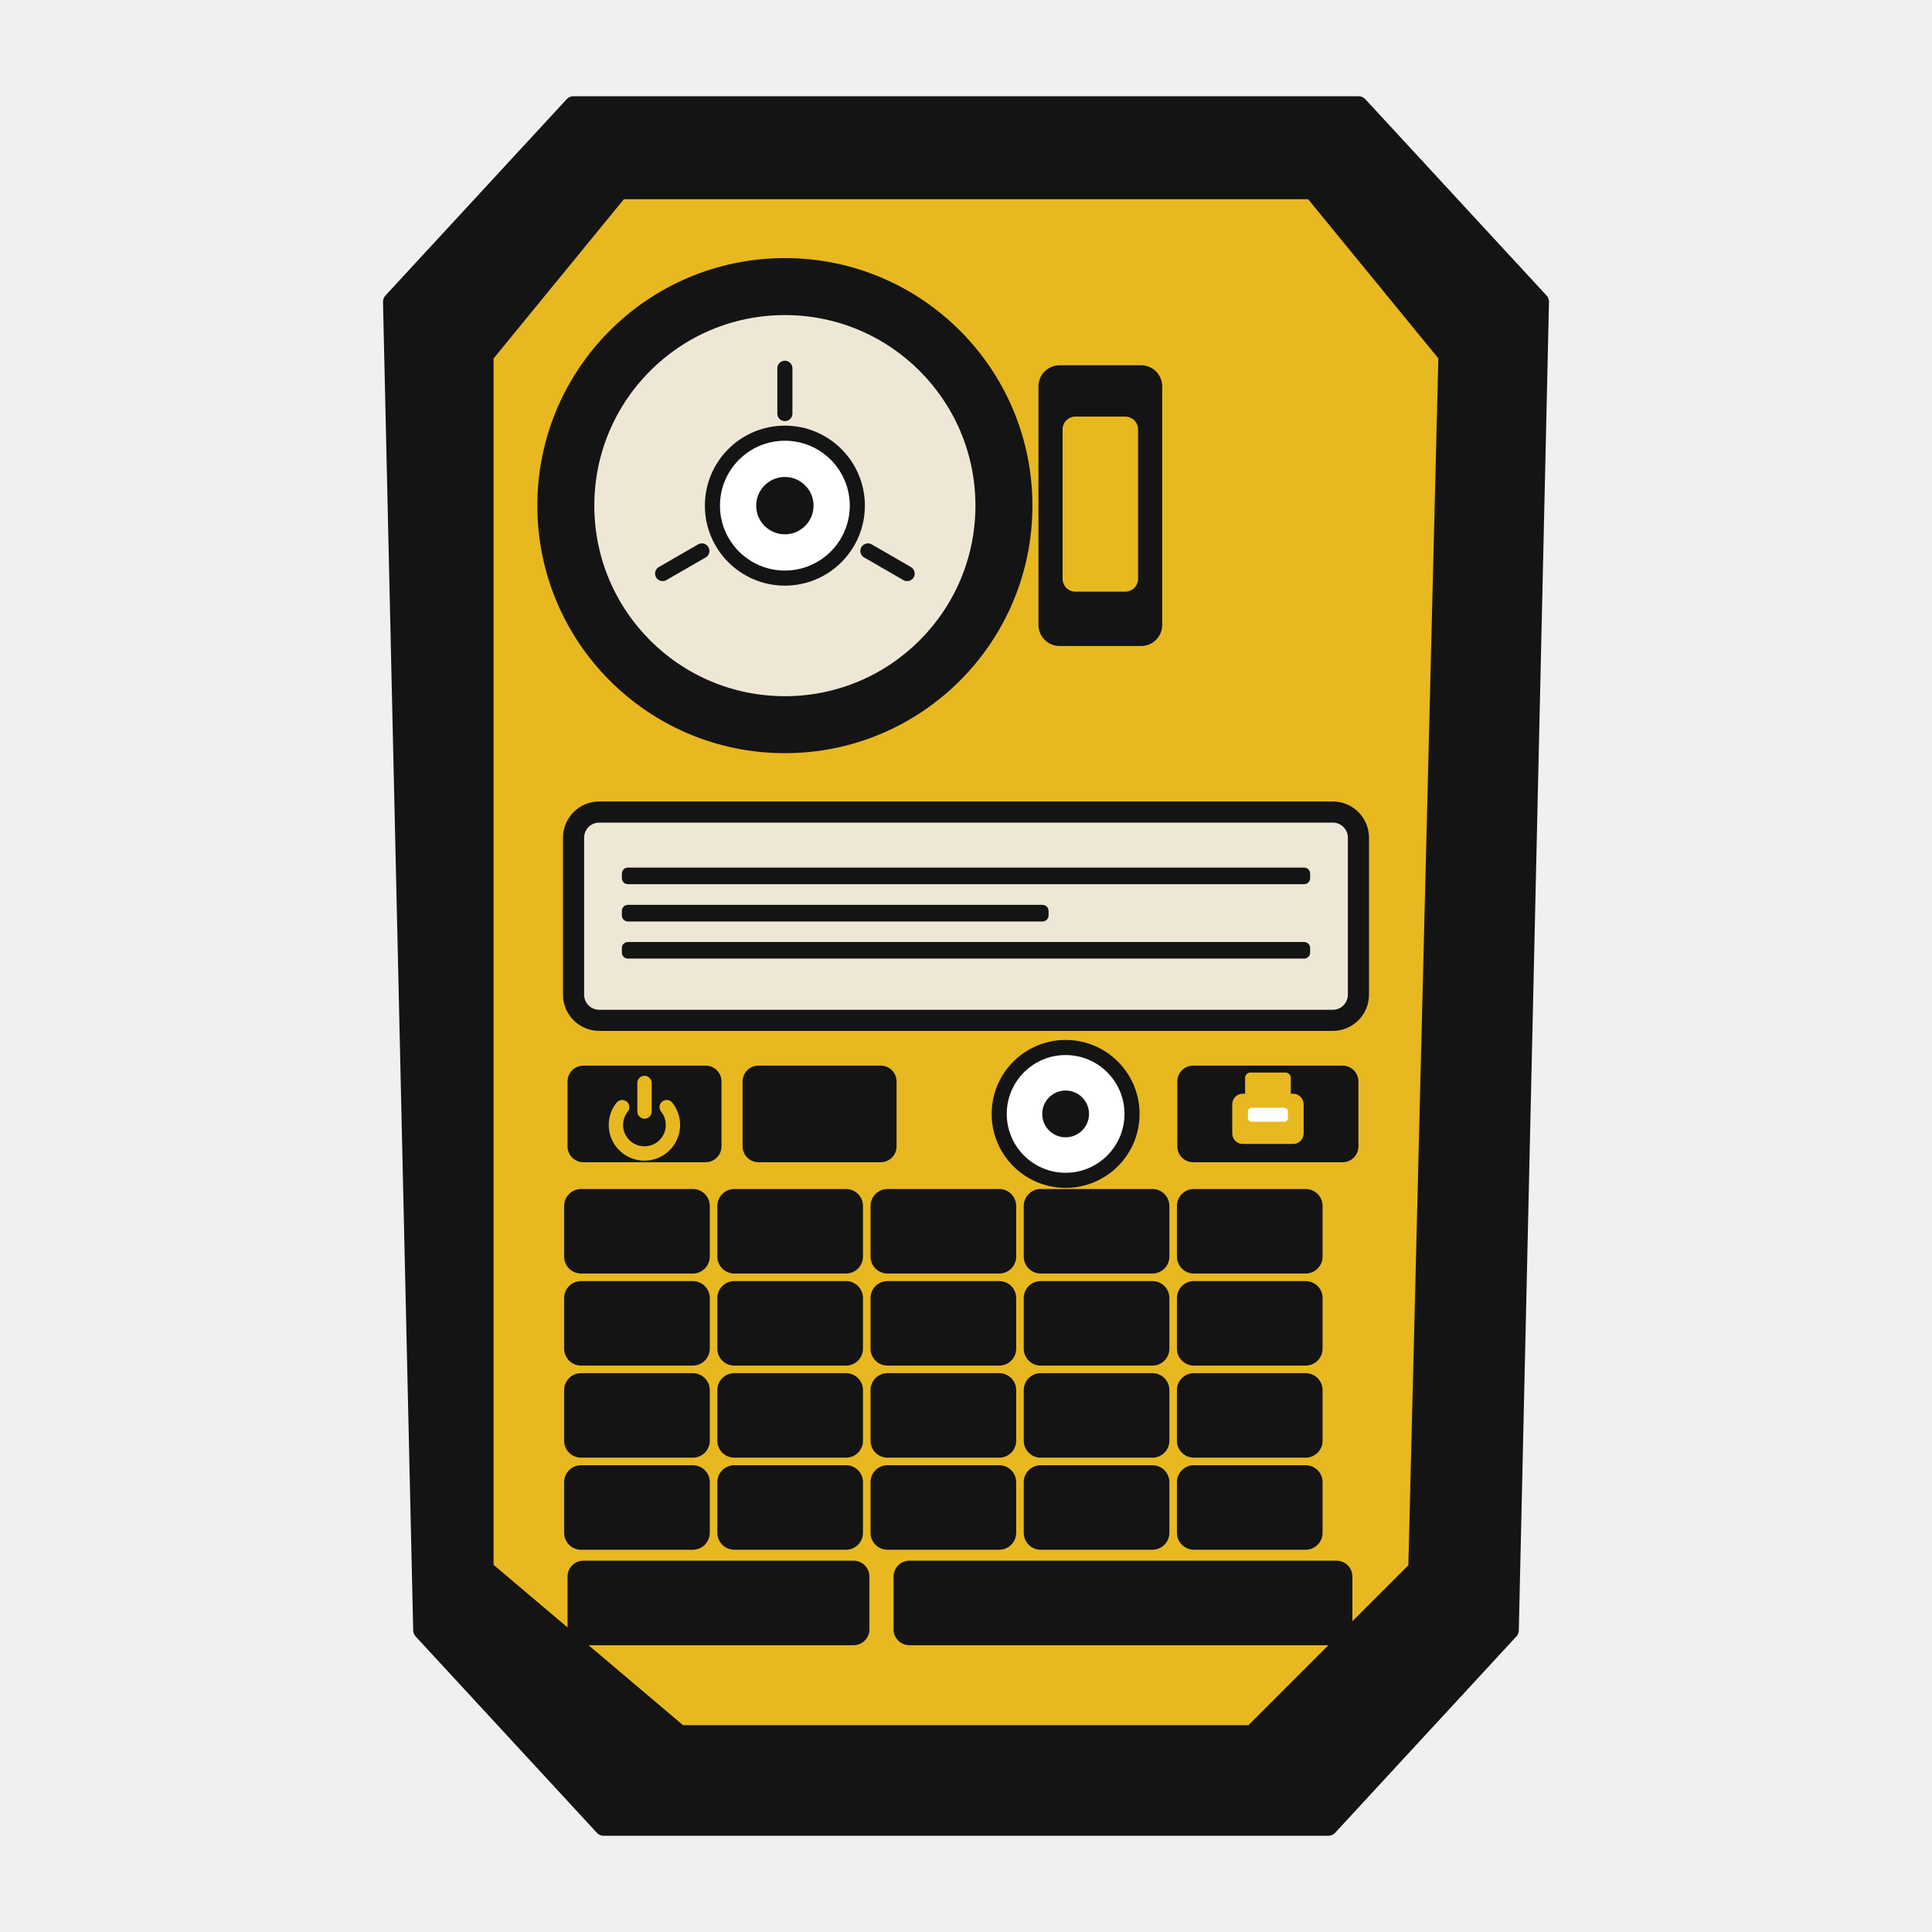
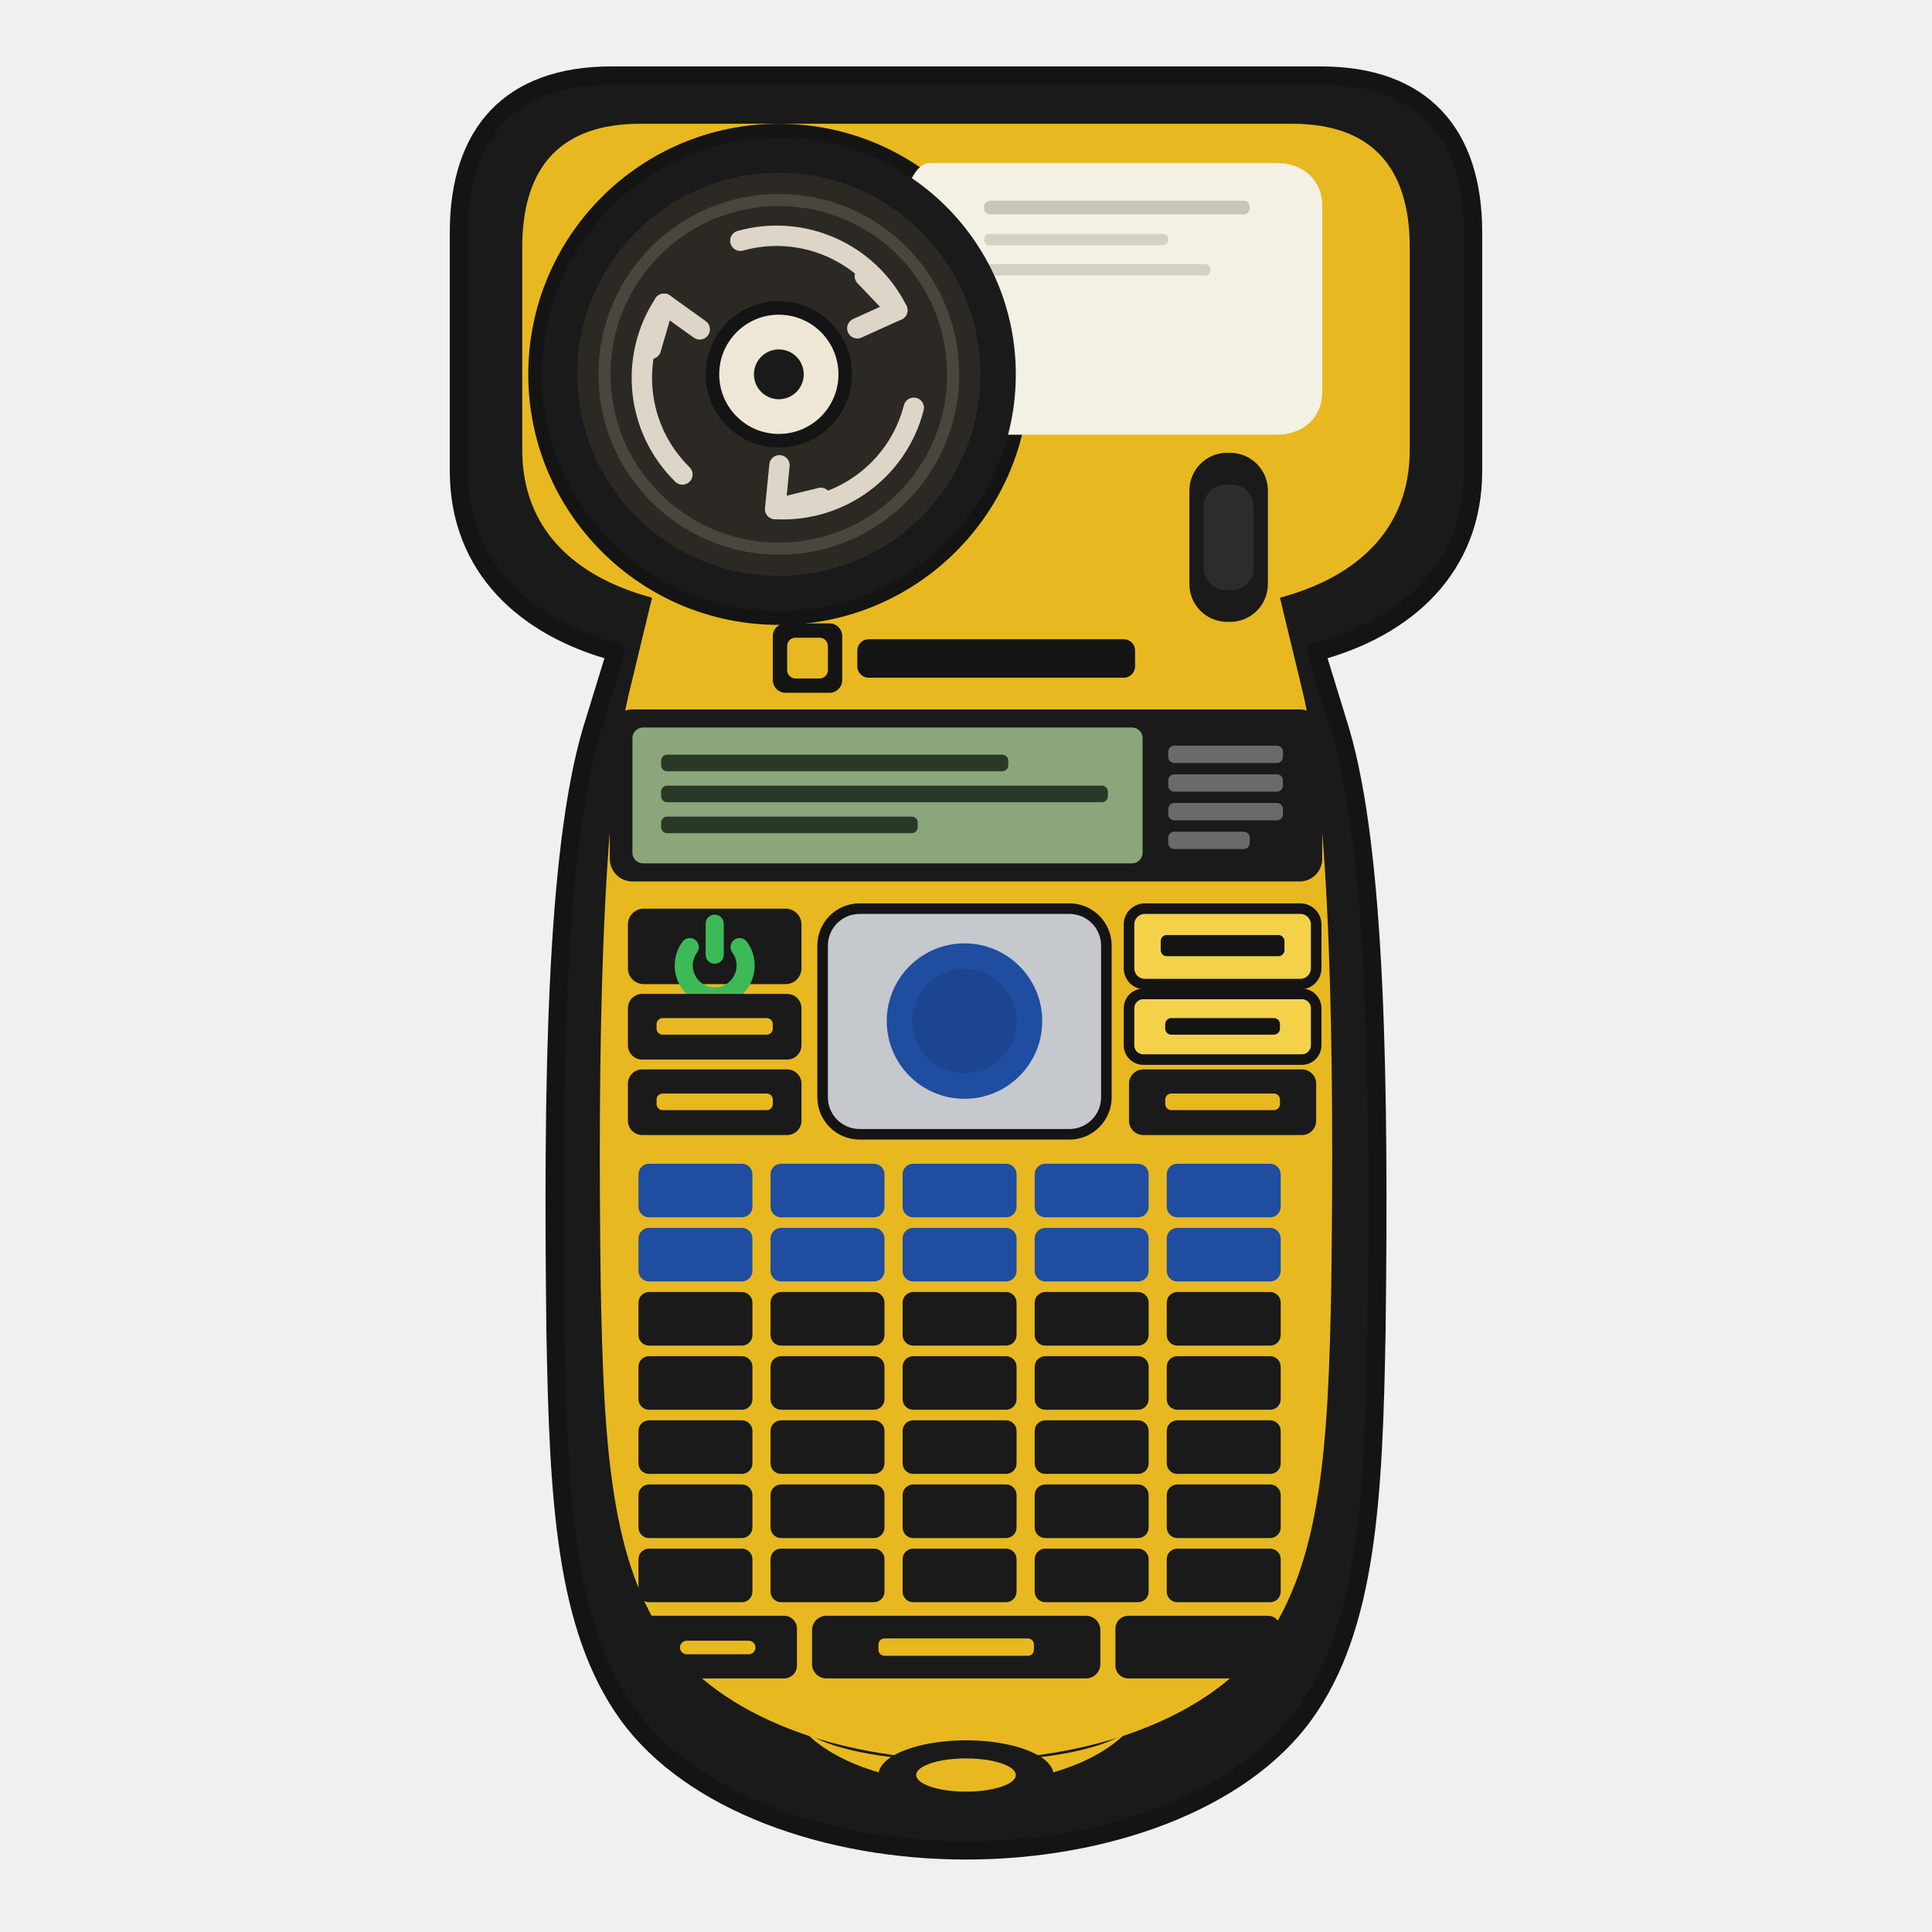
<svg xmlns="http://www.w3.org/2000/svg" viewBox="0 0 128 128" fill="none">
  <g stroke-linejoin="round" stroke-linecap="round">
-     <path d="M38 7 L90 7 L102 20 L100 108 L88 121 L40 121 L28 108 L26 20 Z" fill="#141414" stroke="#141414" stroke-width="1.25" />
-     <path d="M41 12.5 L87 12.5 L96 23.5 L94 104 L83 115 L45 115 L32 104 L32 23.5 Z" fill="#e8b820" stroke="#141414" stroke-width="1.4" />
-     <circle cx="52.00" cy="33.50" r="16.40" fill="#141414" />
-     <circle cx="52.00" cy="33.50" r="13.20" fill="#efe7d6" stroke="#141414" stroke-width="1.15" />
-     <circle cx="52.00" cy="33.50" r="4.80" fill="#fff" stroke="#141414" stroke-width="1.0" />
-     <circle cx="52.00" cy="33.50" r="1.90" fill="#141414" />
-     <path d="M52 24.4v3.0M43.9 38.0l2.6-1.5M60.1 38.0l-2.6-1.5" fill="none" stroke="#141414" stroke-width="1.0" />
-     <rect x="68.80" y="24.20" width="8.20" height="18.60" rx="1.40" fill="#141414" />
-     <rect x="70.40" y="27.60" width="5.00" height="11.60" rx="0.85" fill="#e8b820" />
-     <rect x="38.00" y="53.80" width="52.00" height="13.80" rx="1.70" fill="#efe7d6" stroke="#141414" stroke-width="1.4" />
-     <rect x="41.20" y="57.48" width="45.60" height="1.10" rx="0.40" fill="#141414" />
-     <rect x="41.20" y="59.95" width="28.27" height="1.10" rx="0.40" fill="#141414" />
-     <rect x="41.20" y="62.41" width="45.60" height="1.10" rx="0.40" fill="#141414" />
-     <rect x="37.60" y="70.60" width="10.20" height="6.40" rx="1.05" fill="#141414" />
-     <path d="M42.70 71.75v1.89" fill="none" stroke="#e8b820" stroke-width="0.95" />
-     <path d="M41.22 73.35a1.89 1.89 0 1 0 2.95 0" fill="none" stroke="#e8b820" stroke-width="0.95" />
-     <rect x="49.20" y="70.60" width="10.20" height="6.40" rx="1.05" fill="#141414" />
-     <circle cx="70.60" cy="73.80" r="4.40" fill="#fff" stroke="#141414" stroke-width="1.0" />
-     <circle cx="70.60" cy="73.80" r="1.55" fill="#141414" />
-     <rect x="78.00" y="70.60" width="12.00" height="6.40" rx="1.05" fill="#141414" />
-     <rect x="81.64" y="72.46" width="4.73" height="3.33" rx="0.70" fill="#e8b820" />
-     <rect x="82.49" y="71.06" width="3.03" height="1.67" rx="0.35" fill="#e8b820" />
-     <rect x="82.68" y="73.39" width="2.65" height="0.93" rx="0.25" fill="#fff" />
-     <rect x="37.60" y="79.00" width="9.20" height="5.15" rx="0.90" fill="#141414" stroke="#141414" stroke-width="0.45" />
-     <rect x="47.75" y="79.00" width="9.20" height="5.15" rx="0.90" fill="#141414" stroke="#141414" stroke-width="0.45" />
-     <rect x="57.90" y="79.00" width="9.20" height="5.15" rx="0.90" fill="#141414" stroke="#141414" stroke-width="0.45" />
-     <rect x="68.05" y="79.00" width="9.20" height="5.15" rx="0.90" fill="#141414" stroke="#141414" stroke-width="0.45" />
-     <rect x="78.20" y="79.00" width="9.20" height="5.15" rx="0.90" fill="#141414" stroke="#141414" stroke-width="0.45" />
-     <rect x="37.60" y="85.10" width="9.20" height="5.15" rx="0.90" fill="#141414" stroke="#141414" stroke-width="0.45" />
-     <rect x="47.75" y="85.10" width="9.20" height="5.15" rx="0.90" fill="#141414" stroke="#141414" stroke-width="0.45" />
-     <rect x="57.90" y="85.10" width="9.20" height="5.15" rx="0.90" fill="#141414" stroke="#141414" stroke-width="0.45" />
-     <rect x="68.05" y="85.10" width="9.20" height="5.15" rx="0.90" fill="#141414" stroke="#141414" stroke-width="0.45" />
-     <rect x="78.20" y="85.10" width="9.20" height="5.15" rx="0.90" fill="#141414" stroke="#141414" stroke-width="0.45" />
-     <rect x="37.60" y="91.20" width="9.20" height="5.15" rx="0.90" fill="#141414" stroke="#141414" stroke-width="0.45" />
-     <rect x="47.75" y="91.20" width="9.20" height="5.15" rx="0.90" fill="#141414" stroke="#141414" stroke-width="0.45" />
-     <rect x="57.90" y="91.20" width="9.20" height="5.15" rx="0.90" fill="#141414" stroke="#141414" stroke-width="0.45" />
-     <rect x="68.05" y="91.20" width="9.20" height="5.15" rx="0.90" fill="#141414" stroke="#141414" stroke-width="0.45" />
-     <rect x="78.20" y="91.20" width="9.20" height="5.15" rx="0.90" fill="#141414" stroke="#141414" stroke-width="0.45" />
-     <rect x="37.60" y="97.30" width="9.20" height="5.15" rx="0.90" fill="#141414" stroke="#141414" stroke-width="0.45" />
-     <rect x="47.75" y="97.30" width="9.20" height="5.15" rx="0.90" fill="#141414" stroke="#141414" stroke-width="0.45" />
-     <rect x="57.90" y="97.30" width="9.20" height="5.15" rx="0.90" fill="#141414" stroke="#141414" stroke-width="0.45" />
-     <rect x="68.05" y="97.30" width="9.20" height="5.15" rx="0.90" fill="#141414" stroke="#141414" stroke-width="0.45" />
-     <rect x="78.20" y="97.30" width="9.20" height="5.15" rx="0.90" fill="#141414" stroke="#141414" stroke-width="0.45" />
-     <rect x="37.60" y="103.40" width="20.00" height="5.60" rx="1.05" fill="#141414" />
-     <rect x="59.20" y="103.40" width="30.40" height="5.60" rx="1.05" fill="#141414" />
+     <path d="M40.5 5 H87.5              C94.2 5 97.6 8.8 97.6 15.4              V31.2              C97.6 37.6 93.2 41.6 87.2 43.2              L88.8 48.4              C91.2 56.5 91.4 72 91.2 88.2              C91.0 99.2 90.6 107.8 86.4 113.6              C82.2 119.4 73.2 122.6 64 122.6              C54.8 122.6 45.8 119.4 41.6 113.6              C37.4 107.8 37.0 99.2 36.8 88.2              C36.6 72 36.8 56.5 39.2 48.4              L40.8 43.2              C34.8 41.6 30.4 37.6 30.4 31.2              V15.4              C30.4 8.8 33.8 5 40.5 5 Z" fill="#1a1a1a" stroke="#141414" stroke-width="1.2" />
+     <path d="M42.4 8.2 H85.6              C90.8 8.2 93.4 11.0 93.4 16.4              V29.8              C93.4 35.0 90.0 38.2 84.8 39.6              L86.2 45.4              C88.2 53.2 88.4 70 88.2 85.2              C88.0 95.6 87.6 103.6 83.6 109.0              C79.6 114.2 71.6 116.6 64 116.6              C56.4 116.6 48.4 114.2 44.4 109.0              C40.4 103.6 40.0 95.6 39.8 85.2              C39.6 70 39.8 53.2 41.8 45.4              L43.2 39.6              C38.0 38.2 34.6 35.0 34.6 29.8              V16.4              C34.6 11.0 37.2 8.2 42.4 8.2 Z" fill="#e8b820" />
+     <path d="M53.2 114.6 C57.6 119.4 70.4 119.4 74.8 114.6 C71.6 117.4 56.4 117.4 53.2 114.6 Z" fill="#e8b820" />
+     <ellipse cx="64" cy="117.6" rx="5.8" ry="2.3" fill="#1a1a1a" />
+     <ellipse cx="64" cy="117.6" rx="3.3" ry="1.1" fill="#e8b820" />
+     <circle cx="51.6" cy="24.8" r="16.6" fill="#141414" />
+     <path d="M61.6 10.8 H84.6              C86.4 10.8 87.6 12.0 87.6 13.6              V26.0              C87.6 27.6 86.4 28.8 84.6 28.8              H64.2              C62.0 28.8 60.4 26.4 59.6 23.4              C58.6 19.4 59.4 10.8 61.6 10.8 Z" fill="#f3f0e4" />
+     <rect x="65.2" y="13.3" width="17.6" height="0.9" rx="0.4" fill="#c9c5b8" />
+     <rect x="65.2" y="15.5" width="12.2" height="0.75" rx="0.35" fill="#d5d1c5" />
+     <rect x="65.2" y="17.5" width="15.0" height="0.75" rx="0.35" fill="#d5d1c5" />
+     <circle cx="51.6" cy="24.8" r="15.7" fill="#1a1a1a" />
+     <circle cx="51.6" cy="24.8" r="13.35" fill="#2c2925" />
+     <circle cx="51.6" cy="24.8" r="11.55" fill="none" stroke="#4a453e" stroke-width="0.8" />
+     <g transform="translate(51.6 24.8)" fill="none" stroke="#ddd6c8" stroke-width="1.35">
+       <path d="M-2.55-8.85 A8.95 8.95 0 0 1 7.85-4.25" />
+       <path d="M5.7-6.5 L7.85-4.25 L5.2-3.05" />
+       <g transform="rotate(120)">
+         <path d="M-2.55-8.85 A8.95 8.95 0 0 1 7.85-4.25" />
+         <path d="M5.7-6.5 L7.85-4.25 L5.2-3.05" />
+       </g>
+       <g transform="rotate(240)">
+         <path d="M-2.55-8.85 A8.95 8.95 0 0 1 7.85-4.25" />
+         <path d="M5.7-6.5 L7.85-4.25 L5.2-3.05" />
+       </g>
+     </g>
+     <circle cx="51.6" cy="24.8" r="4.4" fill="#efe7d6" stroke="#141414" stroke-width="0.9" />
+     <circle cx="51.6" cy="24.8" r="1.65" fill="#1a1a1a" />
+     <rect x="78.8" y="30.0" width="5.2" height="11.2" rx="2.5" fill="#1a1a1a" />
+     <rect x="79.75" y="32.1" width="3.3" height="7.0" rx="1.45" fill="#2c2c2c" />
+     <rect x="51.2" y="41.3" width="4.6" height="4.6" rx="0.85" fill="#141414" />
+     <rect x="52.15" y="42.25" width="2.7" height="2.7" rx="0.55" fill="#e8b820" />
+     <rect x="56.8" y="42.35" width="18.4" height="2.55" rx="0.75" fill="#141414" />
+     <rect x="40.4" y="47.0" width="47.2" height="11.4" rx="1.5" fill="#1a1a1a" />
+     <rect x="41.9" y="48.2" width="33.8" height="9.0" rx="0.7" fill="#8aa67a" />
+     <rect x="43.8" y="50.0" width="23.0" height="1.1" rx="0.4" fill="#2a3828" />
+     <rect x="43.8" y="52.05" width="29.6" height="1.1" rx="0.4" fill="#2a3828" />
+     <rect x="43.8" y="54.1" width="17.0" height="1.1" rx="0.4" fill="#2a3828" />
+     <rect x="77.4" y="49.4" width="7.6" height="1.15" rx="0.4" fill="#6a6a6a" />
+     <rect x="77.4" y="51.3" width="7.6" height="1.15" rx="0.4" fill="#6a6a6a" />
+     <rect x="77.4" y="53.2" width="7.6" height="1.15" rx="0.4" fill="#6a6a6a" />
+     <rect x="77.4" y="55.1" width="5.4" height="1.15" rx="0.4" fill="#6a6a6a" />
+     <rect x="41.6" y="60.2" width="11.5" height="5.0" rx="1.05" fill="#1a1a1a" />
+     <path d="M47.35 61.2 v2.05" fill="none" stroke="#3cba57" stroke-width="1.2" />
+     <path d="M45.7 62.75 a2.05 2.05 0 1 0 3.3 0" fill="none" stroke="#3cba57" stroke-width="1.2" />
+     <rect x="41.6" y="65.85" width="11.5" height="4.35" rx="0.95" fill="#1a1a1a" />
+     <rect x="43.5" y="67.45" width="7.7" height="1.1" rx="0.4" fill="#e8b820" />
+     <rect x="41.6" y="70.85" width="11.5" height="4.35" rx="0.95" fill="#1a1a1a" />
+     <rect x="43.5" y="72.45" width="7.7" height="1.1" rx="0.4" fill="#e8b820" />
+     <rect x="54.5" y="60.2" width="18.8" height="14.95" rx="2.45" fill="#c5c8cd" stroke="#141414" stroke-width="0.7" />
+     <circle cx="63.9" cy="67.65" r="5.15" fill="#1f4ea0" />
+     <circle cx="63.9" cy="67.65" r="3.45" fill="#1b4590" />
+     <rect x="74.8" y="60.2" width="12.4" height="5.0" rx="1.05" fill="#f3d24a" stroke="#141414" stroke-width="0.7" />
+     <rect x="76.9" y="61.95" width="8.2" height="1.4" rx="0.4" fill="#141414" />
+     <rect x="74.8" y="65.85" width="12.4" height="4.35" rx="0.95" fill="#f3d24a" stroke="#141414" stroke-width="0.7" />
+     <rect x="77.2" y="67.45" width="7.6" height="1.1" rx="0.4" fill="#141414" />
+     <rect x="74.8" y="70.85" width="12.4" height="4.35" rx="0.95" fill="#1a1a1a" />
+     <rect x="77.2" y="72.45" width="7.6" height="1.1" rx="0.4" fill="#e8b820" />
+     <rect x="42.3" y="77.1" width="7.55" height="3.55" rx="0.7" fill="#1f4ea0" />
+     <rect x="51.05" y="77.1" width="7.55" height="3.55" rx="0.7" fill="#1f4ea0" />
+     <rect x="59.8" y="77.1" width="7.55" height="3.55" rx="0.7" fill="#1f4ea0" />
+     <rect x="68.55" y="77.1" width="7.55" height="3.55" rx="0.7" fill="#1f4ea0" />
+     <rect x="77.3" y="77.1" width="7.55" height="3.55" rx="0.7" fill="#1f4ea0" />
+     <rect x="42.3" y="81.35" width="7.55" height="3.55" rx="0.7" fill="#1f4ea0" />
+     <rect x="51.05" y="81.35" width="7.55" height="3.55" rx="0.7" fill="#1f4ea0" />
+     <rect x="59.8" y="81.35" width="7.55" height="3.55" rx="0.7" fill="#1f4ea0" />
+     <rect x="68.55" y="81.35" width="7.55" height="3.55" rx="0.7" fill="#1f4ea0" />
+     <rect x="77.3" y="81.35" width="7.55" height="3.55" rx="0.7" fill="#1f4ea0" />
+     <rect x="42.3" y="85.6" width="7.55" height="3.55" rx="0.7" fill="#1a1a1a" />
+     <rect x="51.05" y="85.6" width="7.55" height="3.55" rx="0.7" fill="#1a1a1a" />
+     <rect x="59.8" y="85.6" width="7.55" height="3.55" rx="0.7" fill="#1a1a1a" />
+     <rect x="68.55" y="85.6" width="7.55" height="3.55" rx="0.7" fill="#1a1a1a" />
+     <rect x="77.3" y="85.6" width="7.55" height="3.55" rx="0.7" fill="#1a1a1a" />
+     <rect x="42.3" y="89.85" width="7.55" height="3.55" rx="0.7" fill="#1a1a1a" />
+     <rect x="51.05" y="89.85" width="7.55" height="3.55" rx="0.7" fill="#1a1a1a" />
+     <rect x="59.8" y="89.85" width="7.55" height="3.55" rx="0.7" fill="#1a1a1a" />
+     <rect x="68.55" y="89.85" width="7.55" height="3.55" rx="0.7" fill="#1a1a1a" />
+     <rect x="77.3" y="89.85" width="7.55" height="3.55" rx="0.7" fill="#1a1a1a" />
+     <rect x="42.3" y="94.1" width="7.55" height="3.55" rx="0.7" fill="#1a1a1a" />
+     <rect x="51.05" y="94.1" width="7.55" height="3.55" rx="0.7" fill="#1a1a1a" />
+     <rect x="59.8" y="94.1" width="7.55" height="3.55" rx="0.7" fill="#1a1a1a" />
+     <rect x="68.55" y="94.1" width="7.55" height="3.55" rx="0.7" fill="#1a1a1a" />
+     <rect x="77.3" y="94.1" width="7.55" height="3.55" rx="0.7" fill="#1a1a1a" />
+     <rect x="42.3" y="98.35" width="7.55" height="3.55" rx="0.7" fill="#1a1a1a" />
+     <rect x="51.05" y="98.35" width="7.55" height="3.55" rx="0.7" fill="#1a1a1a" />
+     <rect x="59.8" y="98.35" width="7.55" height="3.55" rx="0.7" fill="#1a1a1a" />
+     <rect x="68.55" y="98.35" width="7.55" height="3.55" rx="0.7" fill="#1a1a1a" />
+     <rect x="77.3" y="98.35" width="7.55" height="3.55" rx="0.7" fill="#1a1a1a" />
+     <rect x="42.3" y="102.6" width="7.55" height="3.55" rx="0.7" fill="#1a1a1a" />
+     <rect x="51.05" y="102.6" width="7.55" height="3.55" rx="0.7" fill="#1a1a1a" />
+     <rect x="59.8" y="102.6" width="7.55" height="3.55" rx="0.7" fill="#1a1a1a" />
+     <rect x="68.55" y="102.6" width="7.55" height="3.55" rx="0.7" fill="#1a1a1a" />
+     <rect x="77.3" y="102.6" width="7.55" height="3.55" rx="0.7" fill="#1a1a1a" />
+     <rect x="42.3" y="107.05" width="10.5" height="4.15" rx="0.85" fill="#1a1a1a" />
+     <path d="M45.5 109.15 h4.1" fill="none" stroke="#e8b820" stroke-width="0.9" />
+     <rect x="53.8" y="107.05" width="19.1" height="4.15" rx="0.95" fill="#1a1a1a" />
+     <rect x="58.2" y="108.55" width="10.3" height="1.15" rx="0.4" fill="#e8b820" />
+     <rect x="73.9" y="107.05" width="10.95" height="4.15" rx="0.85" fill="#1a1a1a" />
  </g>
</svg>
